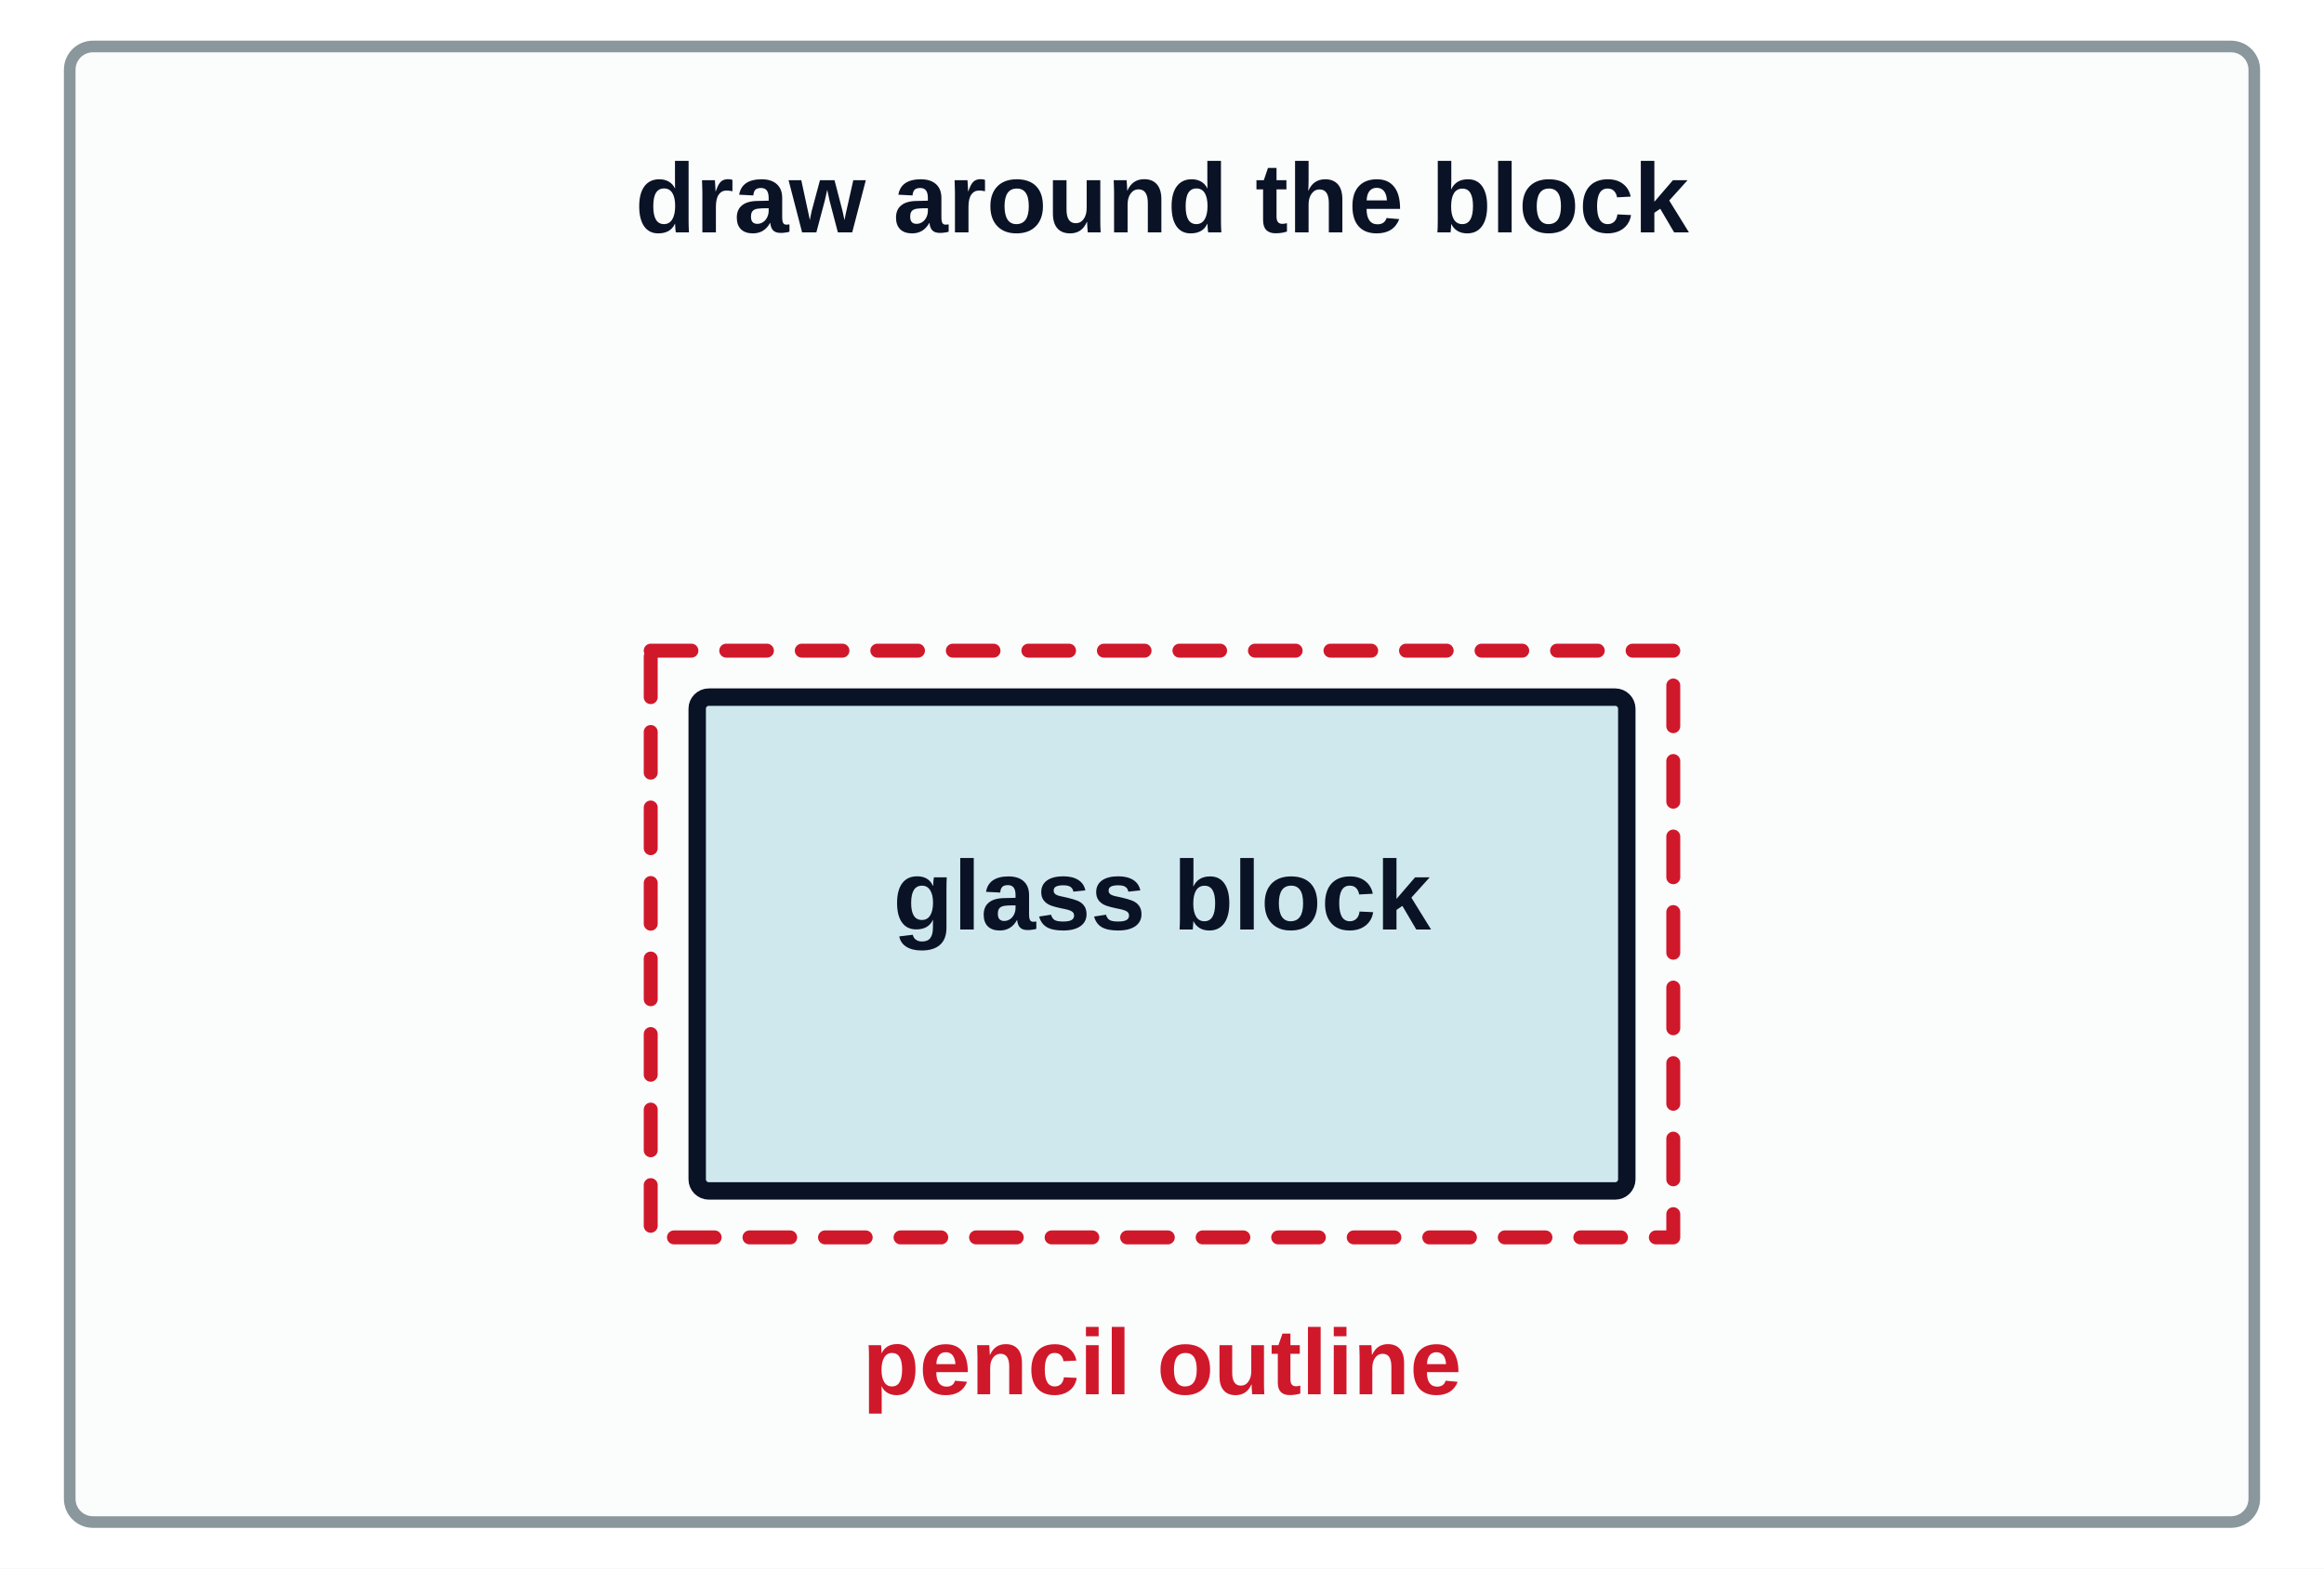
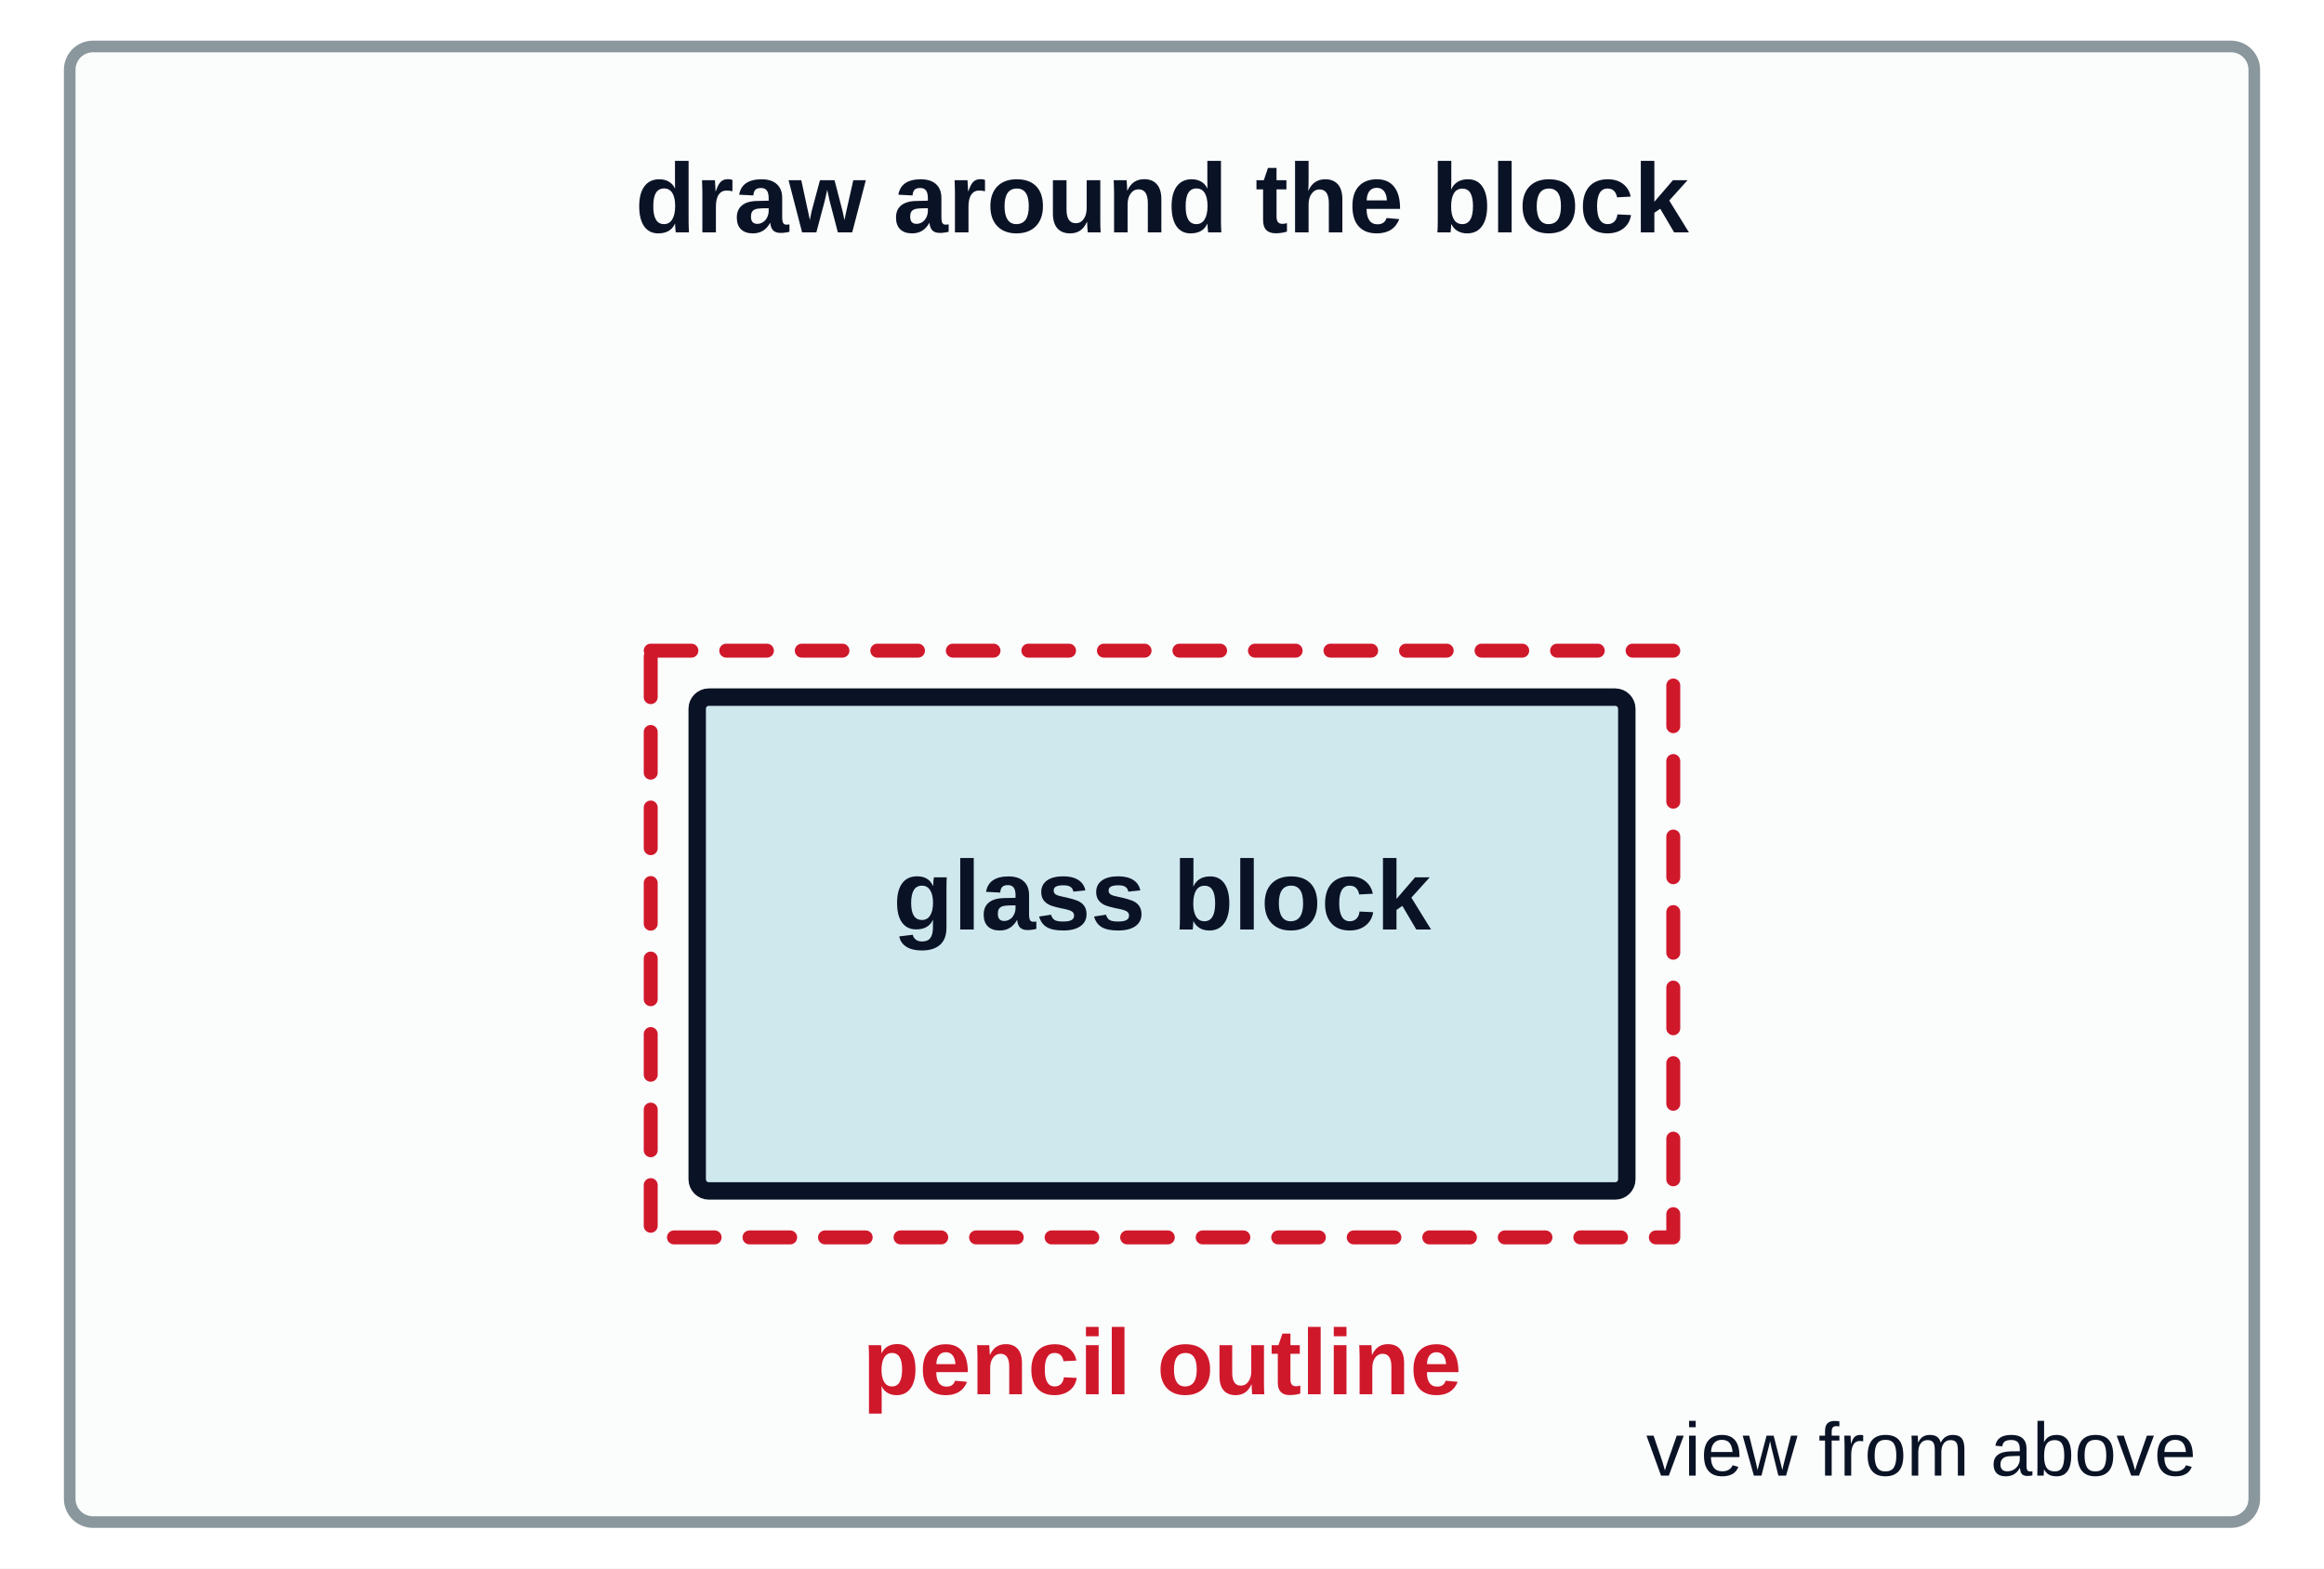
<svg xmlns="http://www.w3.org/2000/svg" viewBox="0 0 400 270" width="400" height="270" role="img" font-family="Arial, Helvetica, sans-serif" fill="none" stroke="#0a1326" stroke-width="3.2" stroke-linecap="round" stroke-linejoin="round">
  <rect width="400" height="270" fill="#ffffff" stroke="none" />
  <rect x="12" y="8" width="376" height="254" fill="#fbfcfc" stroke="#8a979c" stroke-width="2" rx="4" />
  <rect x="120" y="120" width="160" height="85" fill="#cfe8ee" stroke="#0a1326" stroke-width="3" rx="2" />
  <text x="200" y="160" text-anchor="middle" font-size="17" font-weight="700" fill="#0a1326" stroke="none">glass block</text>
  <text x="200" y="40" text-anchor="middle" font-size="17" font-weight="700" fill="#0a1326" stroke="none">draw around the block</text>
  <rect x="150" y="52" width="100" height="0.1" fill="none" stroke="none" stroke-width="0" />
  <path d="M112 112 H288 V213 H112 Z" stroke="#d0182b" stroke-width="2.4" fill="none" stroke-dasharray="7 6" />
  <text x="200" y="240" text-anchor="middle" font-size="16" font-weight="700" fill="#d0182b" stroke="none">pencil outline</text>
+   <text x="378" y="254" text-anchor="end" font-size="13" font-weight="400" fill="#0a1326" stroke="none">view from above</text>
</svg>
